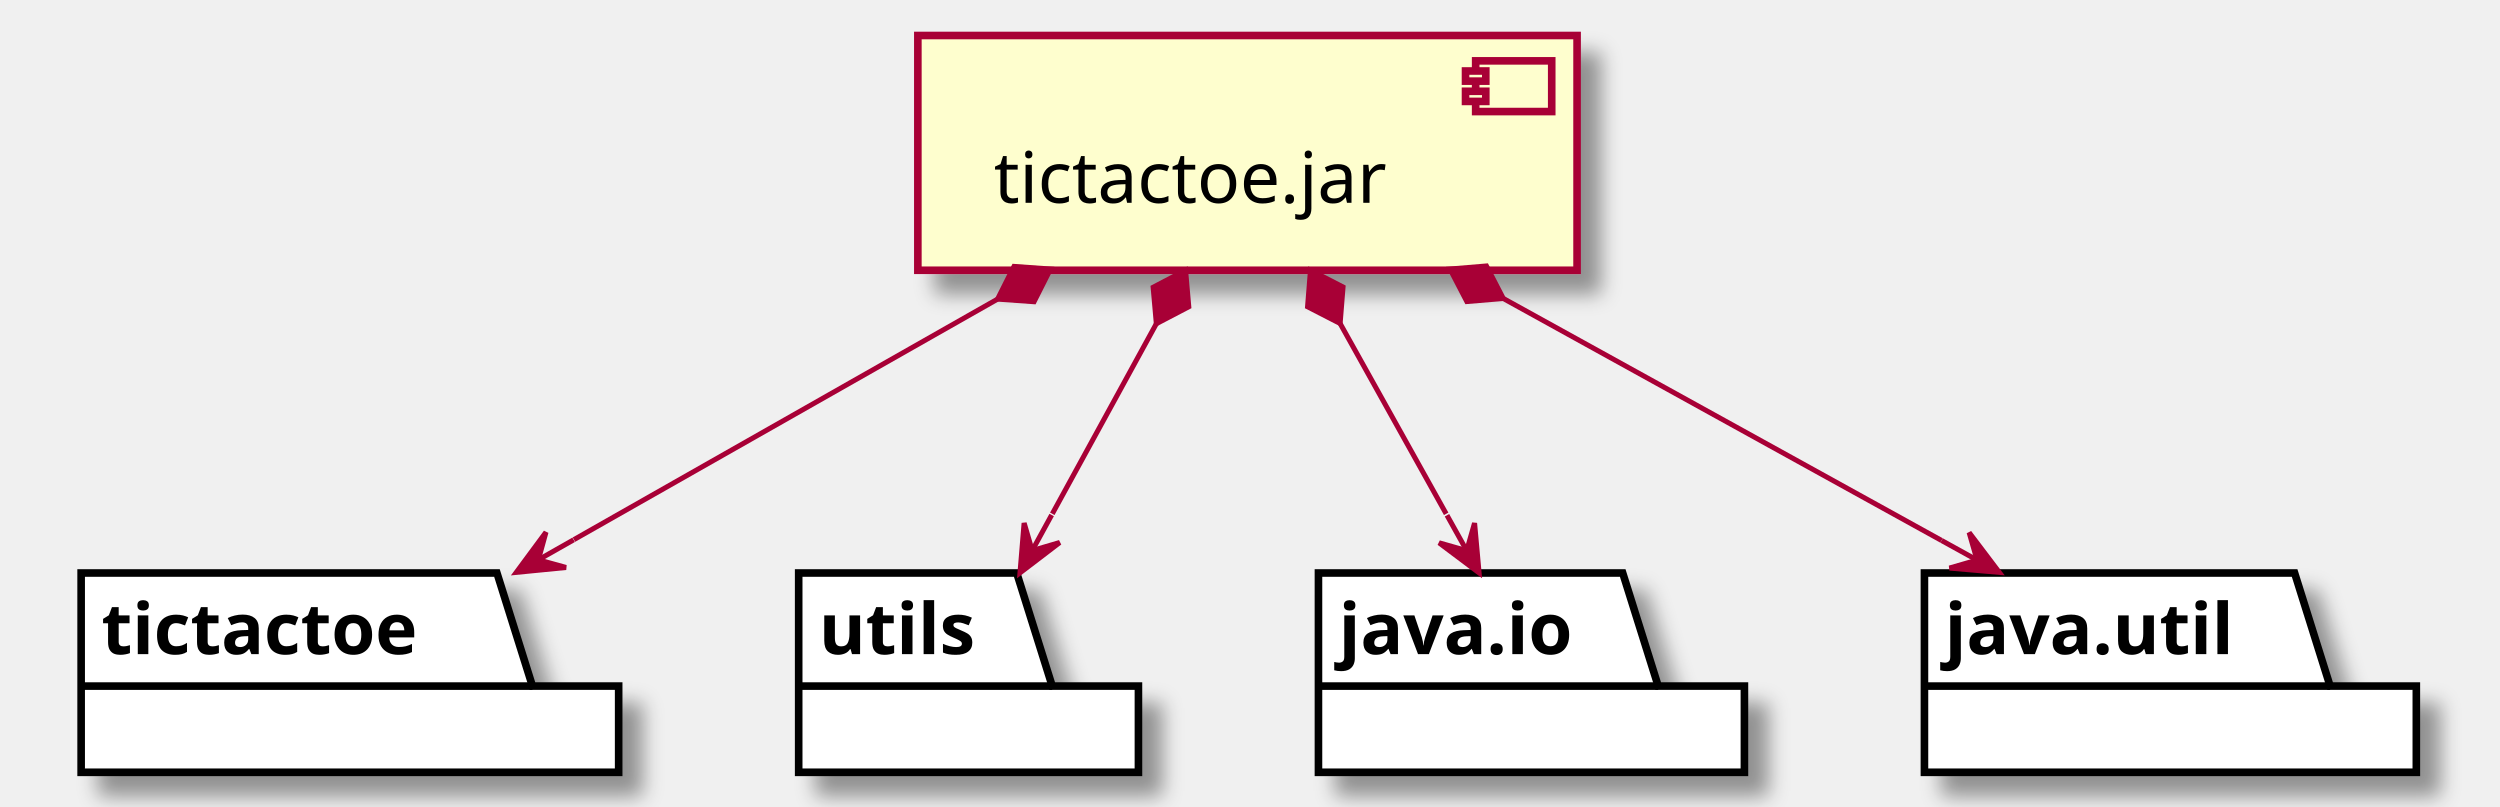
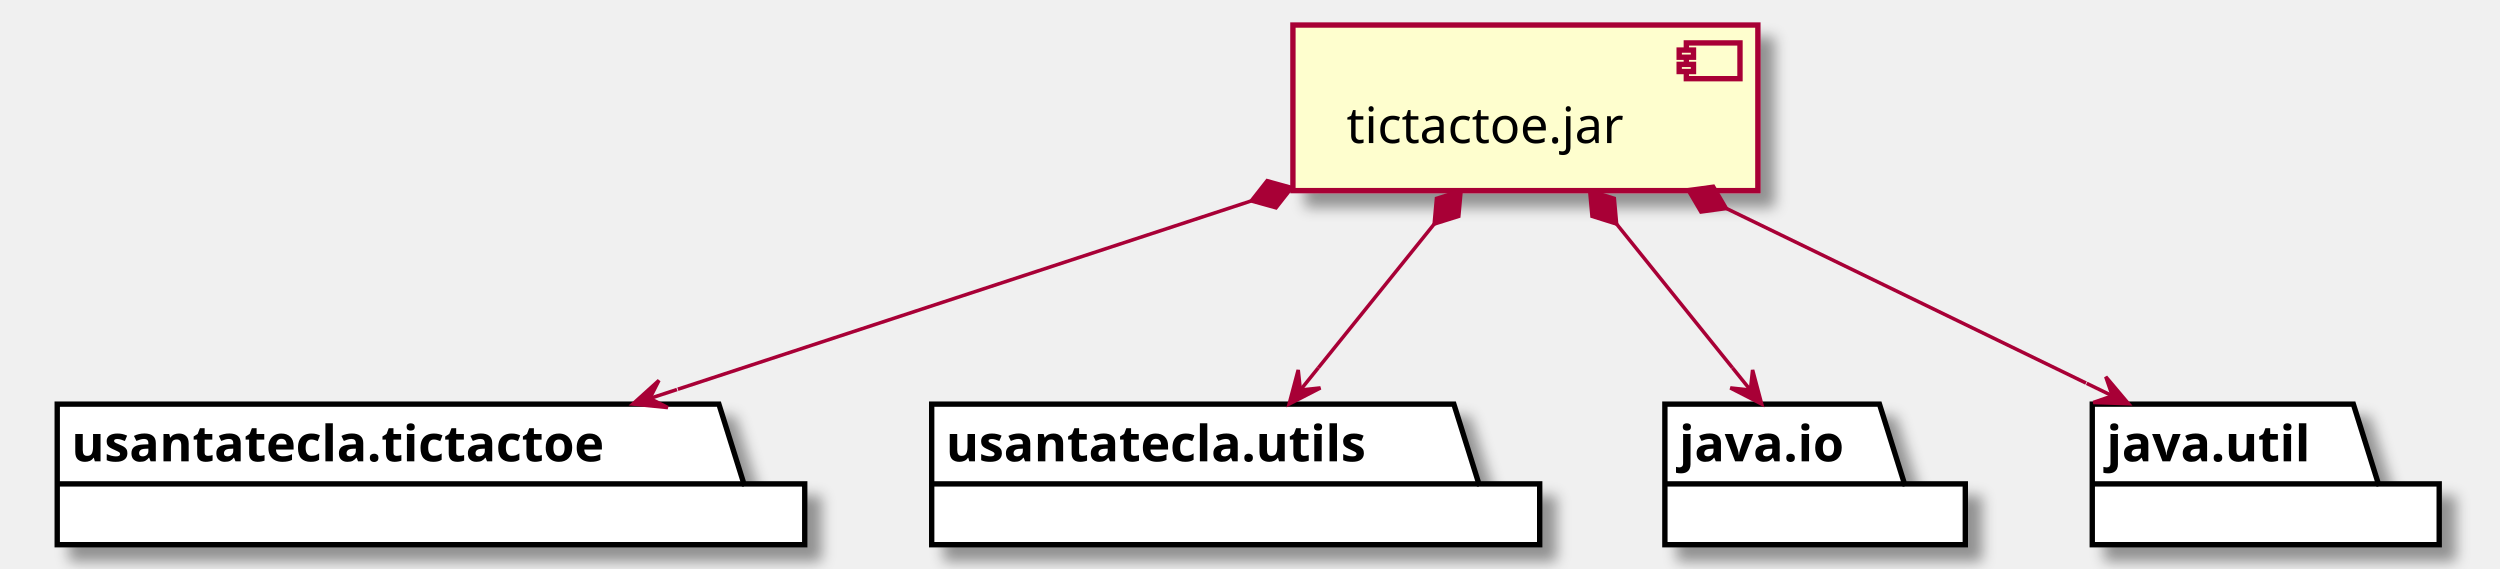
- <svg xmlns="http://www.w3.org/2000/svg" contentScriptType="application/ecmascript" contentStyleType="text/css" height="159px" preserveAspectRatio="none" style="width:493px;height:159px;" version="1.1" viewBox="0 0 493 159" width="493px" zoomAndPan="magnify">
+ <svg xmlns="http://www.w3.org/2000/svg" contentScriptType="application/ecmascript" contentStyleType="text/css" height="159px" preserveAspectRatio="none" style="width:699px;height:159px;" version="1.1" viewBox="0 0 699 159" width="699px" zoomAndPan="magnify">
  <defs>
-     <filter height="300%" id="f18b87ai6i40bz" width="300%" x="-1" y="-1">
+     <filter height="300%" id="f1hcyx0wj111g1" width="300%" x="-1" y="-1">
      <feGaussianBlur result="blurOut" stdDeviation="2.0" />
      <feColorMatrix in="blurOut" result="blurOut2" type="matrix" values="0 0 0 0 0 0 0 0 0 0 0 0 0 0 0 0 0 0 .4 0" />
      <feOffset dx="4.0" dy="4.0" in="blurOut2" result="blurOut3" />
      <feBlend in="SourceGraphic" in2="blurOut3" mode="normal" />
    </filter>
  </defs>
  <g>
-     <polygon fill="#FFFFFF" filter="url(#f18b87ai6i40bz)" points="16,113,98,113,105,135.297,122,135.297,122,152.297,16,152.297,16,113" style="stroke: #000000; stroke-width: 1.5;" />
-     <line style="stroke: #000000; stroke-width: 1.5;" x1="16" x2="105" y1="135.297" y2="135.297" />
-     <text fill="#000000" font-family="sans-serif" font-size="14" font-weight="bold" lengthAdjust="spacingAndGlyphs" textLength="76" x="20" y="128.995">tictactoe</text>
-     <polygon fill="#FFFFFF" filter="url(#f18b87ai6i40bz)" points="157.5,113,200.5,113,207.5,135.297,224.5,135.297,224.5,152.297,157.5,152.297,157.5,113" style="stroke: #000000; stroke-width: 1.5;" />
-     <line style="stroke: #000000; stroke-width: 1.5;" x1="157.5" x2="207.5" y1="135.297" y2="135.297" />
-     <text fill="#000000" font-family="sans-serif" font-size="14" font-weight="bold" lengthAdjust="spacingAndGlyphs" textLength="37" x="161.5" y="128.995">utils</text>
-     <polygon fill="#FFFFFF" filter="url(#f18b87ai6i40bz)" points="260,113,320,113,327,135.297,344,135.297,344,152.297,260,152.297,260,113" style="stroke: #000000; stroke-width: 1.5;" />
-     <line style="stroke: #000000; stroke-width: 1.5;" x1="260" x2="327" y1="135.297" y2="135.297" />
-     <text fill="#000000" font-family="sans-serif" font-size="14" font-weight="bold" lengthAdjust="spacingAndGlyphs" textLength="54" x="264" y="128.995">java.io</text>
-     <polygon fill="#FFFFFF" filter="url(#f18b87ai6i40bz)" points="379.5,113,452.5,113,459.5,135.297,476.5,135.297,476.5,152.297,379.5,152.297,379.5,113" style="stroke: #000000; stroke-width: 1.5;" />
-     <line style="stroke: #000000; stroke-width: 1.5;" x1="379.5" x2="459.5" y1="135.297" y2="135.297" />
-     <text fill="#000000" font-family="sans-serif" font-size="14" font-weight="bold" lengthAdjust="spacingAndGlyphs" textLength="67" x="383.5" y="128.995">java.util</text>
-     <rect fill="#FEFECE" filter="url(#f18b87ai6i40bz)" height="46.297" style="stroke: #A80036; stroke-width: 1.5;" width="130" x="181" y="7" />
-     <rect fill="#FEFECE" height="10" style="stroke: #A80036; stroke-width: 1.5;" width="15" x="291" y="12" />
-     <rect fill="#FEFECE" height="2" style="stroke: #A80036; stroke-width: 1.5;" width="4" x="289" y="14" />
-     <rect fill="#FEFECE" height="2" style="stroke: #A80036; stroke-width: 1.5;" width="4" x="289" y="18" />
-     <text fill="#000000" font-family="sans-serif" font-size="14" lengthAdjust="spacingAndGlyphs" textLength="90" x="196" y="39.995">tictactoe.jar</text>
-     <path d="M196.722,58.98 C196.722,58.98 138.207,92.204 113.179,106.415 " fill="none" id="jar-tictactoe" style="stroke: #A80036; stroke-width: 1.0;" />
-     <polygon fill="#A80036" points="101.814,112.868,111.616,111.903,106.162,110.399,107.666,104.946,101.814,112.868" style="stroke: #A80036; stroke-width: 1.0;" />
-     <line style="stroke: #A80036; stroke-width: 1.0;" x1="106.162" x2="113.119" y1="110.399" y2="106.449" />
-     <polygon fill="#A80036" points="207.157,53.055,199.964,52.539,196.722,58.98,203.914,59.496,207.157,53.055" style="stroke: #A80036; stroke-width: 1.0;" />
-     <path d="M228.033,63.831 C228.033,63.831 213.783,89.869 207.513,101.326 " fill="none" id="jar-utils" style="stroke: #A80036; stroke-width: 1.0;" />
-     <polygon fill="#A80036" points="201.146,112.961,208.976,106.986,203.547,108.575,201.958,103.145,201.146,112.961" style="stroke: #A80036; stroke-width: 1.0;" />
-     <line style="stroke: #A80036; stroke-width: 1.0;" x1="203.547" x2="207.387" y1="108.575" y2="101.557" />
-     <polygon fill="#A80036" points="233.794,53.304,227.405,56.647,228.033,63.831,234.423,60.488,233.794,53.304" style="stroke: #A80036; stroke-width: 1.0;" />
-     <path d="M264.269,63.787 C264.269,63.787 278.803,89.869 285.186,101.326 " fill="none" id="jar-java.io" style="stroke: #A80036; stroke-width: 1.0;" />
-     <polygon fill="#A80036" points="291.67,112.961,290.783,103.152,289.236,108.593,283.795,107.046,291.67,112.961" style="stroke: #A80036; stroke-width: 1.0;" />
-     <line style="stroke: #A80036; stroke-width: 1.0;" x1="289.236" x2="285.341" y1="108.593" y2="101.605" />
-     <polygon fill="#A80036" points="258.428,53.304,257.854,60.492,264.269,63.787,264.843,56.599,258.428,53.304" style="stroke: #A80036; stroke-width: 1.0;" />
-     <path d="M296.446,58.856 C296.446,58.856 356.955,92.269 382.869,106.579 " fill="none" id="jar-java.util" style="stroke: #A80036; stroke-width: 1.0;" />
-     <polygon fill="#A80036" points="394.259,112.868,388.314,105.016,389.882,110.451,384.447,112.019,394.259,112.868" style="stroke: #A80036; stroke-width: 1.0;" />
-     <line style="stroke: #A80036; stroke-width: 1.0;" x1="389.882" x2="382.878" y1="110.451" y2="106.584" />
-     <polygon fill="#A80036" points="285.941,53.055,289.26,59.457,296.446,58.856,293.127,52.454,285.941,53.055" style="stroke: #A80036; stroke-width: 1.0;" />
+     <polygon fill="#FFFFFF" filter="url(#f1hcyx0wj111g1)" points="16,113,201,113,208,135.297,225,135.297,225,152.297,16,152.297,16,113" style="stroke:#000000;stroke-width:1.5;" />
+     <line style="stroke:#000000;stroke-width:1.5;" x1="16" x2="208" y1="135.297" y2="135.297" />
+     <text fill="#000000" font-family="sans-serif" font-size="14" font-weight="bold" lengthAdjust="spacingAndGlyphs" textLength="179" x="20" y="128.995">usantatecla.tictactoe</text>
+     <polygon fill="#FFFFFF" filter="url(#f1hcyx0wj111g1)" points="260.5,113,406.5,113,413.5,135.297,430.5,135.297,430.5,152.297,260.5,152.297,260.5,113" style="stroke:#000000;stroke-width:1.5;" />
+     <line style="stroke:#000000;stroke-width:1.5;" x1="260.5" x2="413.5" y1="135.297" y2="135.297" />
+     <text fill="#000000" font-family="sans-serif" font-size="14" font-weight="bold" lengthAdjust="spacingAndGlyphs" textLength="140" x="264.5" y="128.995">usantatecla.utils</text>
+     <polygon fill="#FFFFFF" filter="url(#f1hcyx0wj111g1)" points="465.5,113,525.5,113,532.5,135.297,549.5,135.297,549.5,152.297,465.5,152.297,465.5,113" style="stroke:#000000;stroke-width:1.5;" />
+     <line style="stroke:#000000;stroke-width:1.5;" x1="465.5" x2="532.5" y1="135.297" y2="135.297" />
+     <text fill="#000000" font-family="sans-serif" font-size="14" font-weight="bold" lengthAdjust="spacingAndGlyphs" textLength="54" x="469.5" y="128.995">java.io</text>
+     <polygon fill="#FFFFFF" filter="url(#f1hcyx0wj111g1)" points="585,113,658,113,665,135.297,682,135.297,682,152.297,585,152.297,585,113" style="stroke:#000000;stroke-width:1.5;" />
+     <line style="stroke:#000000;stroke-width:1.5;" x1="585" x2="665" y1="135.297" y2="135.297" />
+     <text fill="#000000" font-family="sans-serif" font-size="14" font-weight="bold" lengthAdjust="spacingAndGlyphs" textLength="67" x="589" y="128.995">java.util</text>
+     <rect fill="#FEFECE" filter="url(#f1hcyx0wj111g1)" height="46.297" style="stroke:#A80036;stroke-width:1.5;" width="130" x="361.5" y="7" />
+     <rect fill="#FEFECE" height="10" style="stroke:#A80036;stroke-width:1.5;" width="15" x="471.5" y="12" />
+     <rect fill="#FEFECE" height="2" style="stroke:#A80036;stroke-width:1.5;" width="4" x="469.5" y="14" />
+     <rect fill="#FEFECE" height="2" style="stroke:#A80036;stroke-width:1.5;" width="4" x="469.5" y="18" />
+     <text fill="#000000" font-family="sans-serif" font-size="14" lengthAdjust="spacingAndGlyphs" textLength="90" x="376.5" y="39.995">tictactoe.jar</text>
+     <path d="M349.83,56.18 C349.83,56.18 236.816,93.298 189.525,108.83 " fill="none" id="jar-usantatecla.tictactoe" style="stroke:#A80036;stroke-width:1.0;" />
+     <polygon fill="#A80036" points="176.932,112.966,186.731,113.959,181.682,111.406,184.235,106.358,176.932,112.966" style="stroke:#A80036;stroke-width:1.0;" />
+     <line style="stroke:#A80036;stroke-width:1.0;" x1="181.682" x2="189.282" y1="111.406" y2="108.91" />
+     <polygon fill="#A80036" points="361.231,52.437,354.283,50.508,349.83,56.18,356.778,58.109,361.231,52.437" style="stroke:#A80036;stroke-width:1.0;" />
+     <path d="M400.993,62.647 C400.993,62.647 378.483,90.577 368.606,102.832 " fill="none" id="jar-usantatecla.utils" style="stroke:#A80036;stroke-width:1.0;" />
+     <polygon fill="#A80036" points="360.442,112.961,369.204,108.463,363.579,109.067,362.975,103.443,360.442,112.961" style="stroke:#A80036;stroke-width:1.0;" />
+     <line style="stroke:#A80036;stroke-width:1.0;" x1="363.579" x2="368.6" y1="109.067" y2="102.839" />
+     <polygon fill="#A80036" points="408.523,53.304,401.643,55.466,400.993,62.647,407.872,60.486,408.523,53.304" style="stroke:#A80036;stroke-width:1.0;" />
+     <path d="M452.007,62.647 C452.007,62.647 474.517,90.577 484.394,102.832 " fill="none" id="jar-java.io" style="stroke:#A80036;stroke-width:1.0;" />
+     <polygon fill="#A80036" points="492.558,112.961,490.025,103.443,489.421,109.067,483.796,108.463,492.558,112.961" style="stroke:#A80036;stroke-width:1.0;" />
+     <line style="stroke:#A80036;stroke-width:1.0;" x1="489.421" x2="484.4" y1="109.067" y2="102.839" />
+     <polygon fill="#A80036" points="444.477,53.304,445.128,60.486,452.007,62.647,451.357,55.466,444.477,53.304" style="stroke:#A80036;stroke-width:1.0;" />
+     <path d="M482.722,58.297 C482.722,58.297 553.311,92.568 583.253,107.105 " fill="none" id="jar-java.util" style="stroke:#A80036;stroke-width:1.0;" />
+     <polygon fill="#A80036" points="595.124,112.868,588.774,105.339,590.626,110.684,585.281,112.536,595.124,112.868" style="stroke:#A80036;stroke-width:1.0;" />
+     <line style="stroke:#A80036;stroke-width:1.0;" x1="590.626" x2="583.429" y1="110.684" y2="107.19" />
+     <polygon fill="#A80036" points="471.927,53.055,475.577,59.274,482.722,58.297,479.072,52.078,471.927,53.055" style="stroke:#A80036;stroke-width:1.0;" />
  </g>
</svg>
